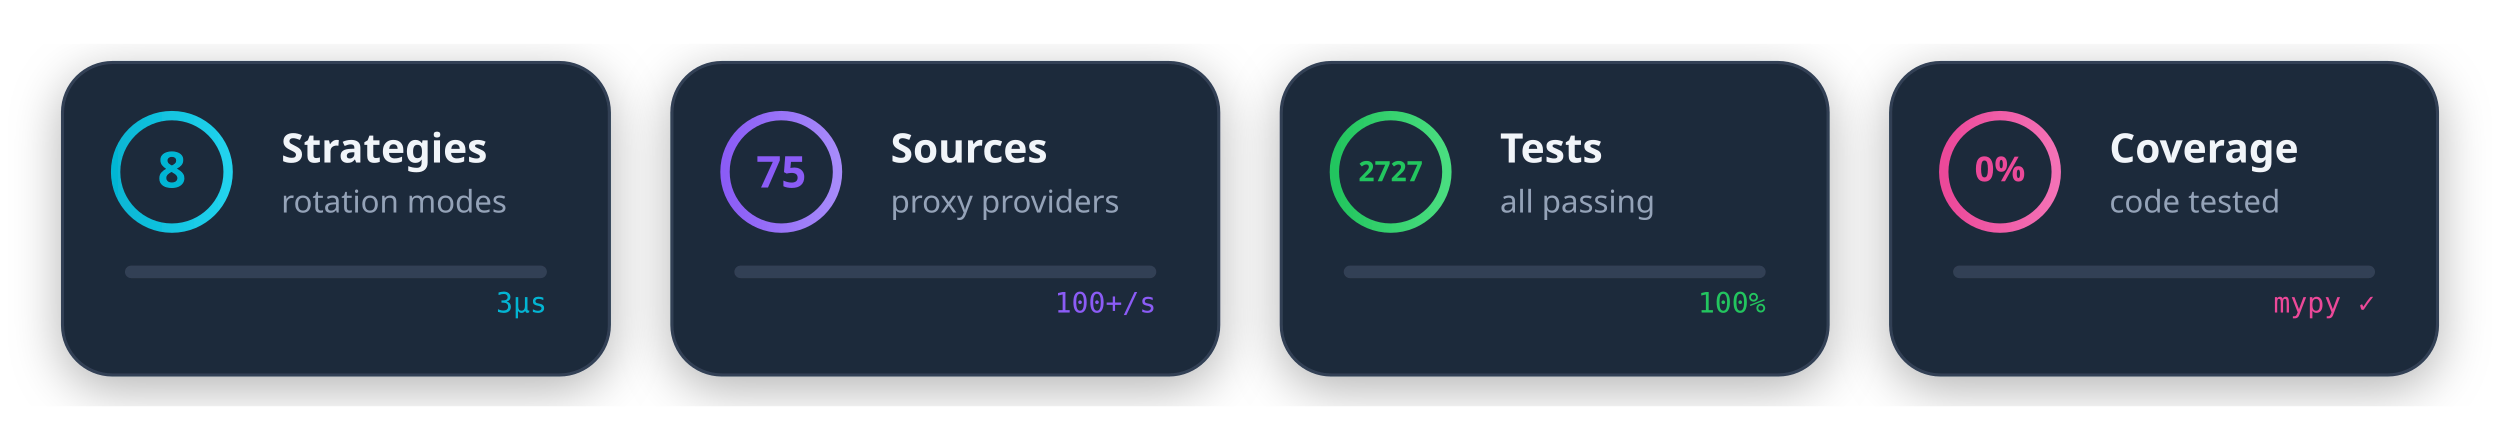
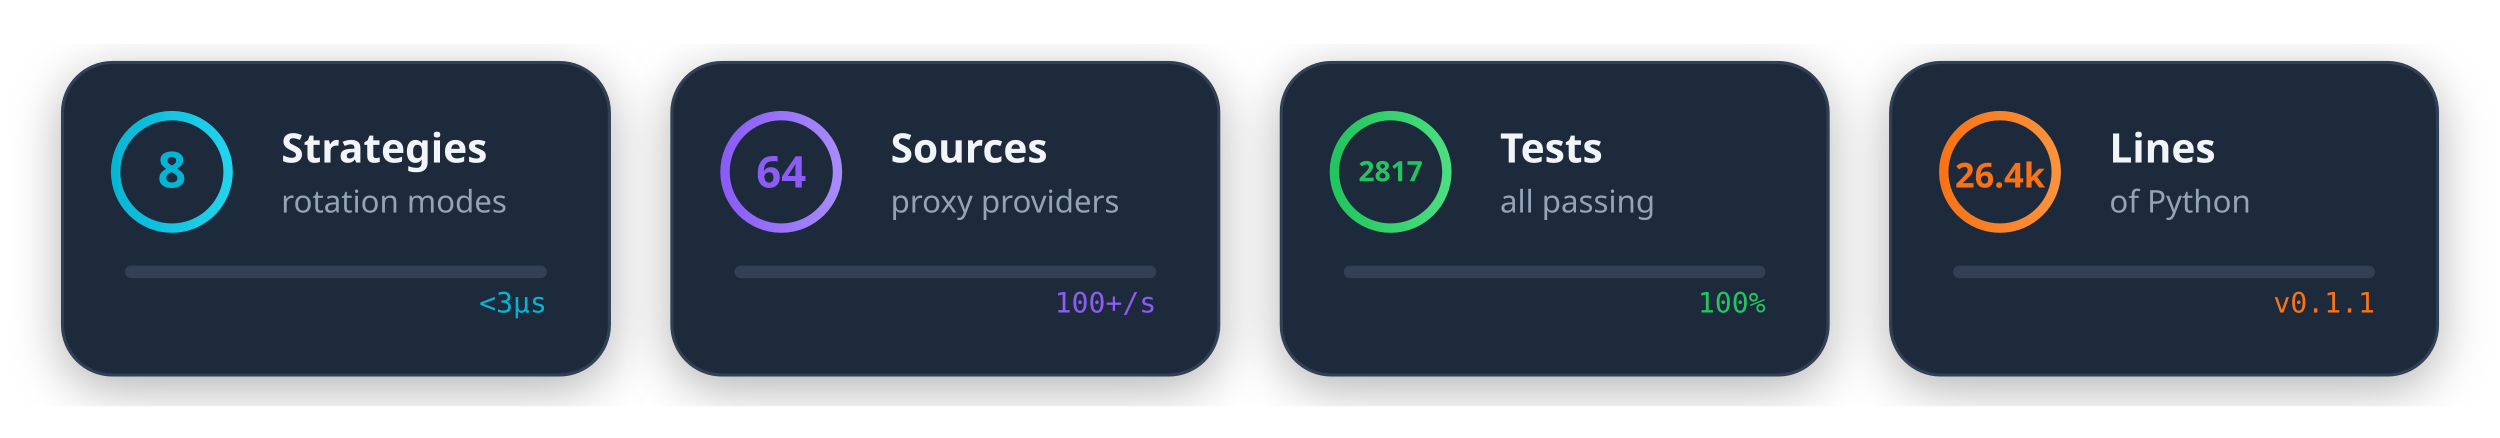
<svg xmlns="http://www.w3.org/2000/svg" viewBox="0 0 800 140" width="800" height="140">
  <style>
    @media (prefers-color-scheme: dark) {
      .card-bg { fill: #1e293b; }
      .card-stroke { stroke: #334155; }
      .text-main { fill: #f1f5f9; }
      .text-sub { fill: #94a3b8; }
    }
    @media (prefers-color-scheme: light) {
      .card-bg { fill: #f8fafc; }
      .card-stroke { stroke: #e2e8f0; }
      .text-main { fill: #1e293b; }
      .text-sub { fill: #64748b; }
    }
    .card-bg { fill: #1e293b; }
    .card-stroke { stroke: #334155; }
    .text-main { fill: #f1f5f9; }
    .text-sub { fill: #94a3b8; }
  </style>
  <defs>
    <linearGradient id="cyanGrad" x1="0%" y1="0%" x2="100%" y2="0%">
      <stop offset="0%" style="stop-color:#06b6d4" />
      <stop offset="100%" style="stop-color:#22d3ee" />
    </linearGradient>
    <linearGradient id="purpleGrad" x1="0%" y1="0%" x2="100%" y2="0%">
      <stop offset="0%" style="stop-color:#8b5cf6" />
      <stop offset="100%" style="stop-color:#a78bfa" />
    </linearGradient>
    <linearGradient id="greenGrad" x1="0%" y1="0%" x2="100%" y2="0%">
      <stop offset="0%" style="stop-color:#22c55e" />
      <stop offset="100%" style="stop-color:#4ade80" />
    </linearGradient>
-     <linearGradient id="pinkGrad" x1="0%" y1="0%" x2="100%" y2="0%">
-       <stop offset="0%" style="stop-color:#ec4899" />
-       <stop offset="100%" style="stop-color:#f472b6" />
+     <linearGradient id="orangeGrad" x1="0%" y1="0%" x2="100%" y2="0%">
+       <stop offset="0%" style="stop-color:#f97316" />
+       <stop offset="100%" style="stop-color:#fb923c" />
    </linearGradient>
    <filter id="cardShadow">
      <feDropShadow dx="0" dy="4" stdDeviation="8" flood-color="#000" flood-opacity="0.3" />
    </filter>
  </defs>
  <g transform="translate(20, 20)" filter="url(#cardShadow)">
    <rect width="175" height="100" rx="16" class="card-bg card-stroke" stroke-width="1" />
    <circle cx="35" cy="35" r="18" fill="none" stroke="url(#cyanGrad)" stroke-width="3">
      <animate attributeName="stroke-dasharray" values="0 113;113 0" dur="2s" fill="freeze" />
    </circle>
    <text x="35" y="40" text-anchor="middle" font-family="system-ui" font-size="16" font-weight="bold" fill="#06b6d4">8</text>
    <text x="70" y="32" font-family="system-ui" font-size="13" font-weight="600" class="text-main">Strategies</text>
    <text x="70" y="48" font-family="system-ui" font-size="10" class="text-sub">rotation modes</text>
    <g transform="translate(20, 65)">
      <rect width="135" height="4" rx="2" fill="#334155" />
      <rect width="0" height="4" rx="2" fill="url(#cyanGrad)">
        <animate attributeName="width" from="0" to="135" dur="1.5s" fill="freeze" />
      </rect>
    </g>
    <text x="155" y="80" text-anchor="end" font-family="monospace" font-size="9" fill="#06b6d4">
      <animate attributeName="opacity" values="0;1" dur="0.5s" begin="1.5s" fill="freeze" />
-       3μs
+       &lt;3μs
    </text>
  </g>
  <g transform="translate(215, 20)" filter="url(#cardShadow)">
    <rect width="175" height="100" rx="16" class="card-bg card-stroke" stroke-width="1" />
    <circle cx="35" cy="35" r="18" fill="none" stroke="url(#purpleGrad)" stroke-width="3">
      <animate attributeName="stroke-dasharray" values="0 113;113 0" dur="2s" fill="freeze" begin="0.2s" />
    </circle>
-     <text x="35" y="40" text-anchor="middle" font-family="system-ui" font-size="14" font-weight="bold" fill="#8b5cf6">75</text>
+     <text x="35" y="40" text-anchor="middle" font-family="system-ui" font-size="14" font-weight="bold" fill="#8b5cf6">64</text>
    <text x="70" y="32" font-family="system-ui" font-size="13" font-weight="600" class="text-main">Sources</text>
    <text x="70" y="48" font-family="system-ui" font-size="10" class="text-sub">proxy providers</text>
    <g transform="translate(20, 65)">
      <rect width="135" height="4" rx="2" fill="#334155" />
      <rect width="0" height="4" rx="2" fill="url(#purpleGrad)">
        <animate attributeName="width" from="0" to="120" dur="1.5s" begin="0.2s" fill="freeze" />
      </rect>
    </g>
    <text x="155" y="80" text-anchor="end" font-family="monospace" font-size="9" fill="#8b5cf6">
      <animate attributeName="opacity" values="0;1" dur="0.5s" begin="1.7s" fill="freeze" />
      100+/s
    </text>
  </g>
  <g transform="translate(410, 20)" filter="url(#cardShadow)">
    <rect width="175" height="100" rx="16" class="card-bg card-stroke" stroke-width="1" />
    <circle cx="35" cy="35" r="18" fill="none" stroke="url(#greenGrad)" stroke-width="3">
      <animate attributeName="stroke-dasharray" values="0 113;113 0" dur="2s" fill="freeze" begin="0.4s" />
    </circle>
-     <text x="35" y="38" text-anchor="middle" font-family="system-ui" font-size="9" font-weight="bold" fill="#22c55e">2727</text>
+     <text x="35" y="38" text-anchor="middle" font-family="system-ui" font-size="9" font-weight="bold" fill="#22c55e">2817</text>
    <text x="70" y="32" font-family="system-ui" font-size="13" font-weight="600" class="text-main">Tests</text>
    <text x="70" y="48" font-family="system-ui" font-size="10" class="text-sub">all passing</text>
    <g transform="translate(20, 65)">
      <rect width="135" height="4" rx="2" fill="#334155" />
      <rect width="0" height="4" rx="2" fill="url(#greenGrad)">
        <animate attributeName="width" from="0" to="135" dur="1.5s" begin="0.4s" fill="freeze" />
      </rect>
    </g>
    <text x="155" y="80" text-anchor="end" font-family="monospace" font-size="9" fill="#22c55e">
      <animate attributeName="opacity" values="0;1" dur="0.5s" begin="1.9s" fill="freeze" />
      100%
    </text>
  </g>
  <g transform="translate(605, 20)" filter="url(#cardShadow)">
    <rect width="175" height="100" rx="16" class="card-bg card-stroke" stroke-width="1" />
-     <circle cx="35" cy="35" r="18" fill="none" stroke="url(#pinkGrad)" stroke-width="3">
-       <animate attributeName="stroke-dasharray" values="0 113;0 113" dur="2s" fill="freeze" begin="0.6s" />
+     <circle cx="35" cy="35" r="18" fill="none" stroke="url(#orangeGrad)" stroke-width="3">
+       <animate attributeName="stroke-dasharray" values="0 113;113 0" dur="2s" fill="freeze" begin="0.6s" />
    </circle>
-     <text x="35" y="38" text-anchor="middle" font-family="system-ui" font-size="11" font-weight="bold" fill="#ec4899">0%</text>
-     <text x="70" y="32" font-family="system-ui" font-size="13" font-weight="600" class="text-main">Coverage</text>
-     <text x="70" y="48" font-family="system-ui" font-size="10" class="text-sub">code tested</text>
+     <text x="35" y="40" text-anchor="middle" font-family="system-ui" font-size="11" font-weight="bold" fill="#f97316">26.4k</text>
+     <text x="70" y="32" font-family="system-ui" font-size="13" font-weight="600" class="text-main">Lines</text>
+     <text x="70" y="48" font-family="system-ui" font-size="10" class="text-sub">of Python</text>
    <g transform="translate(20, 65)">
      <rect width="135" height="4" rx="2" fill="#334155" />
-       <rect width="0" height="4" rx="2" fill="url(#pinkGrad)">
-         <animate attributeName="width" from="0" to="0" dur="1.5s" begin="0.6s" fill="freeze" />
+       <rect width="0" height="4" rx="2" fill="url(#orangeGrad)">
+         <animate attributeName="width" from="0" to="135" dur="1.5s" begin="0.6s" fill="freeze" />
      </rect>
    </g>
-     <text x="155" y="80" text-anchor="end" font-family="monospace" font-size="9" fill="#ec4899">
+     <text x="155" y="80" text-anchor="end" font-family="monospace" font-size="9" fill="#f97316">
      <animate attributeName="opacity" values="0;1" dur="0.5s" begin="2.1s" fill="freeze" />
-       mypy ✓
+       v0.1.1
    </text>
  </g>
</svg>
